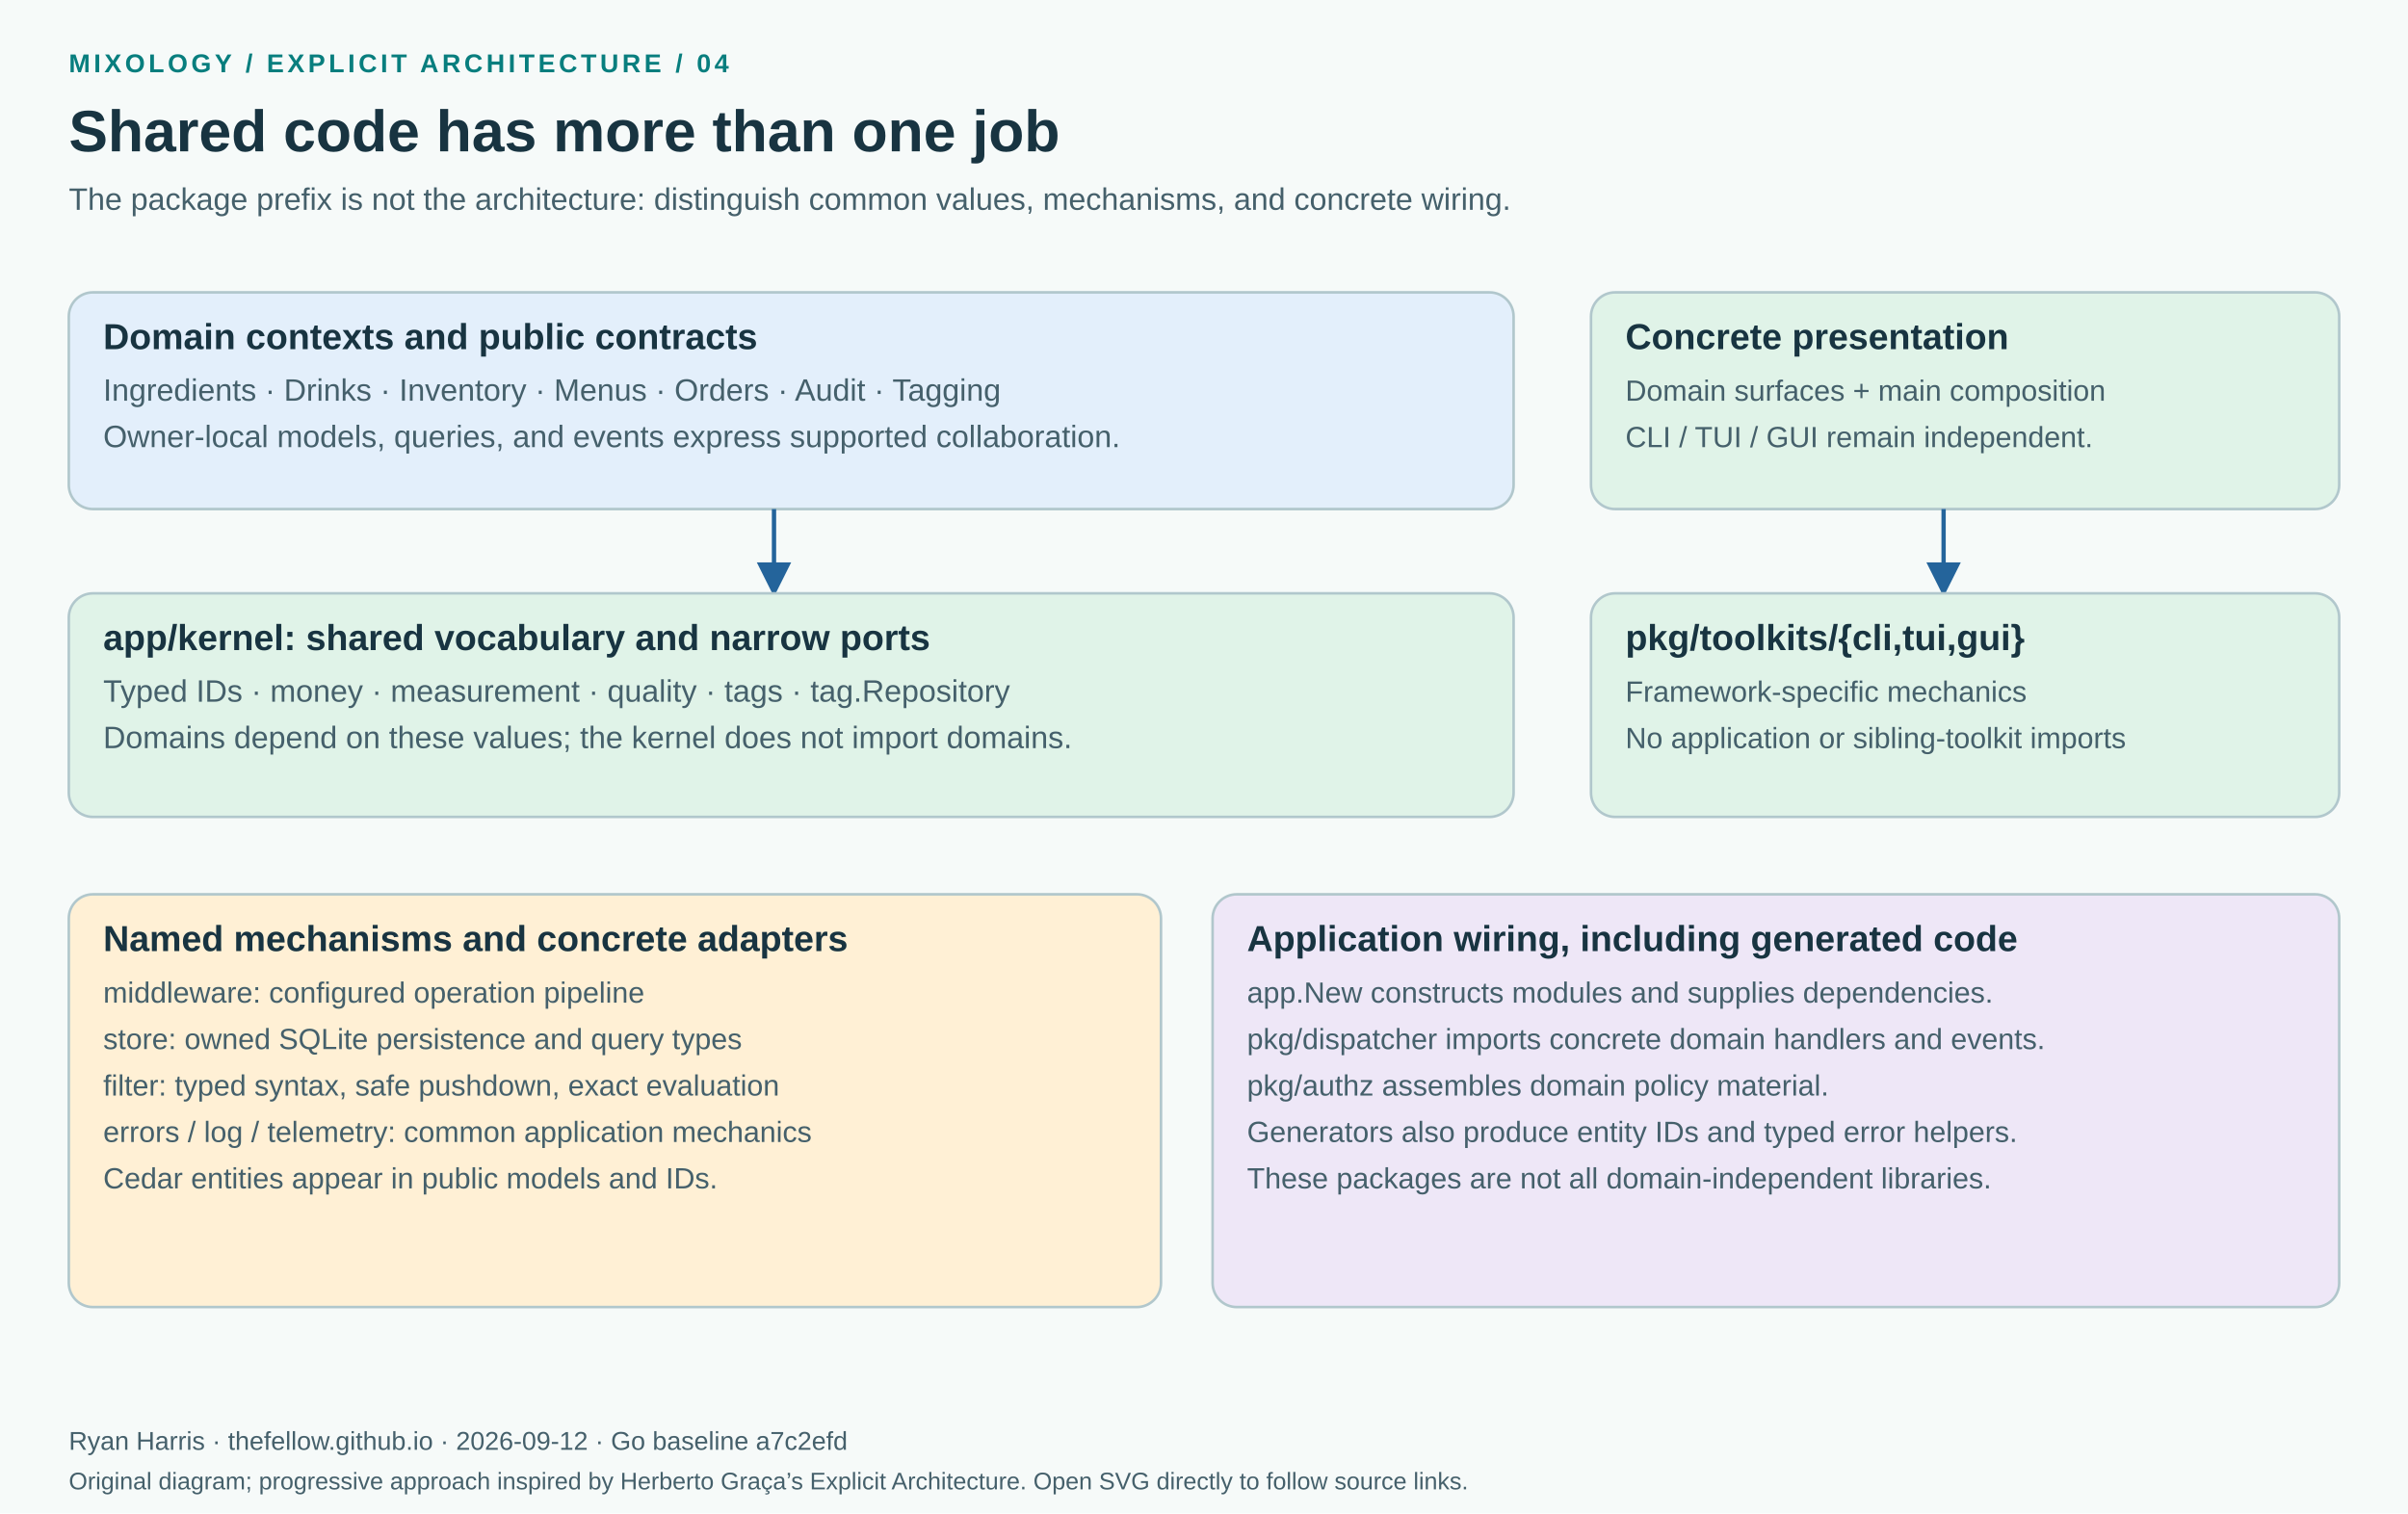
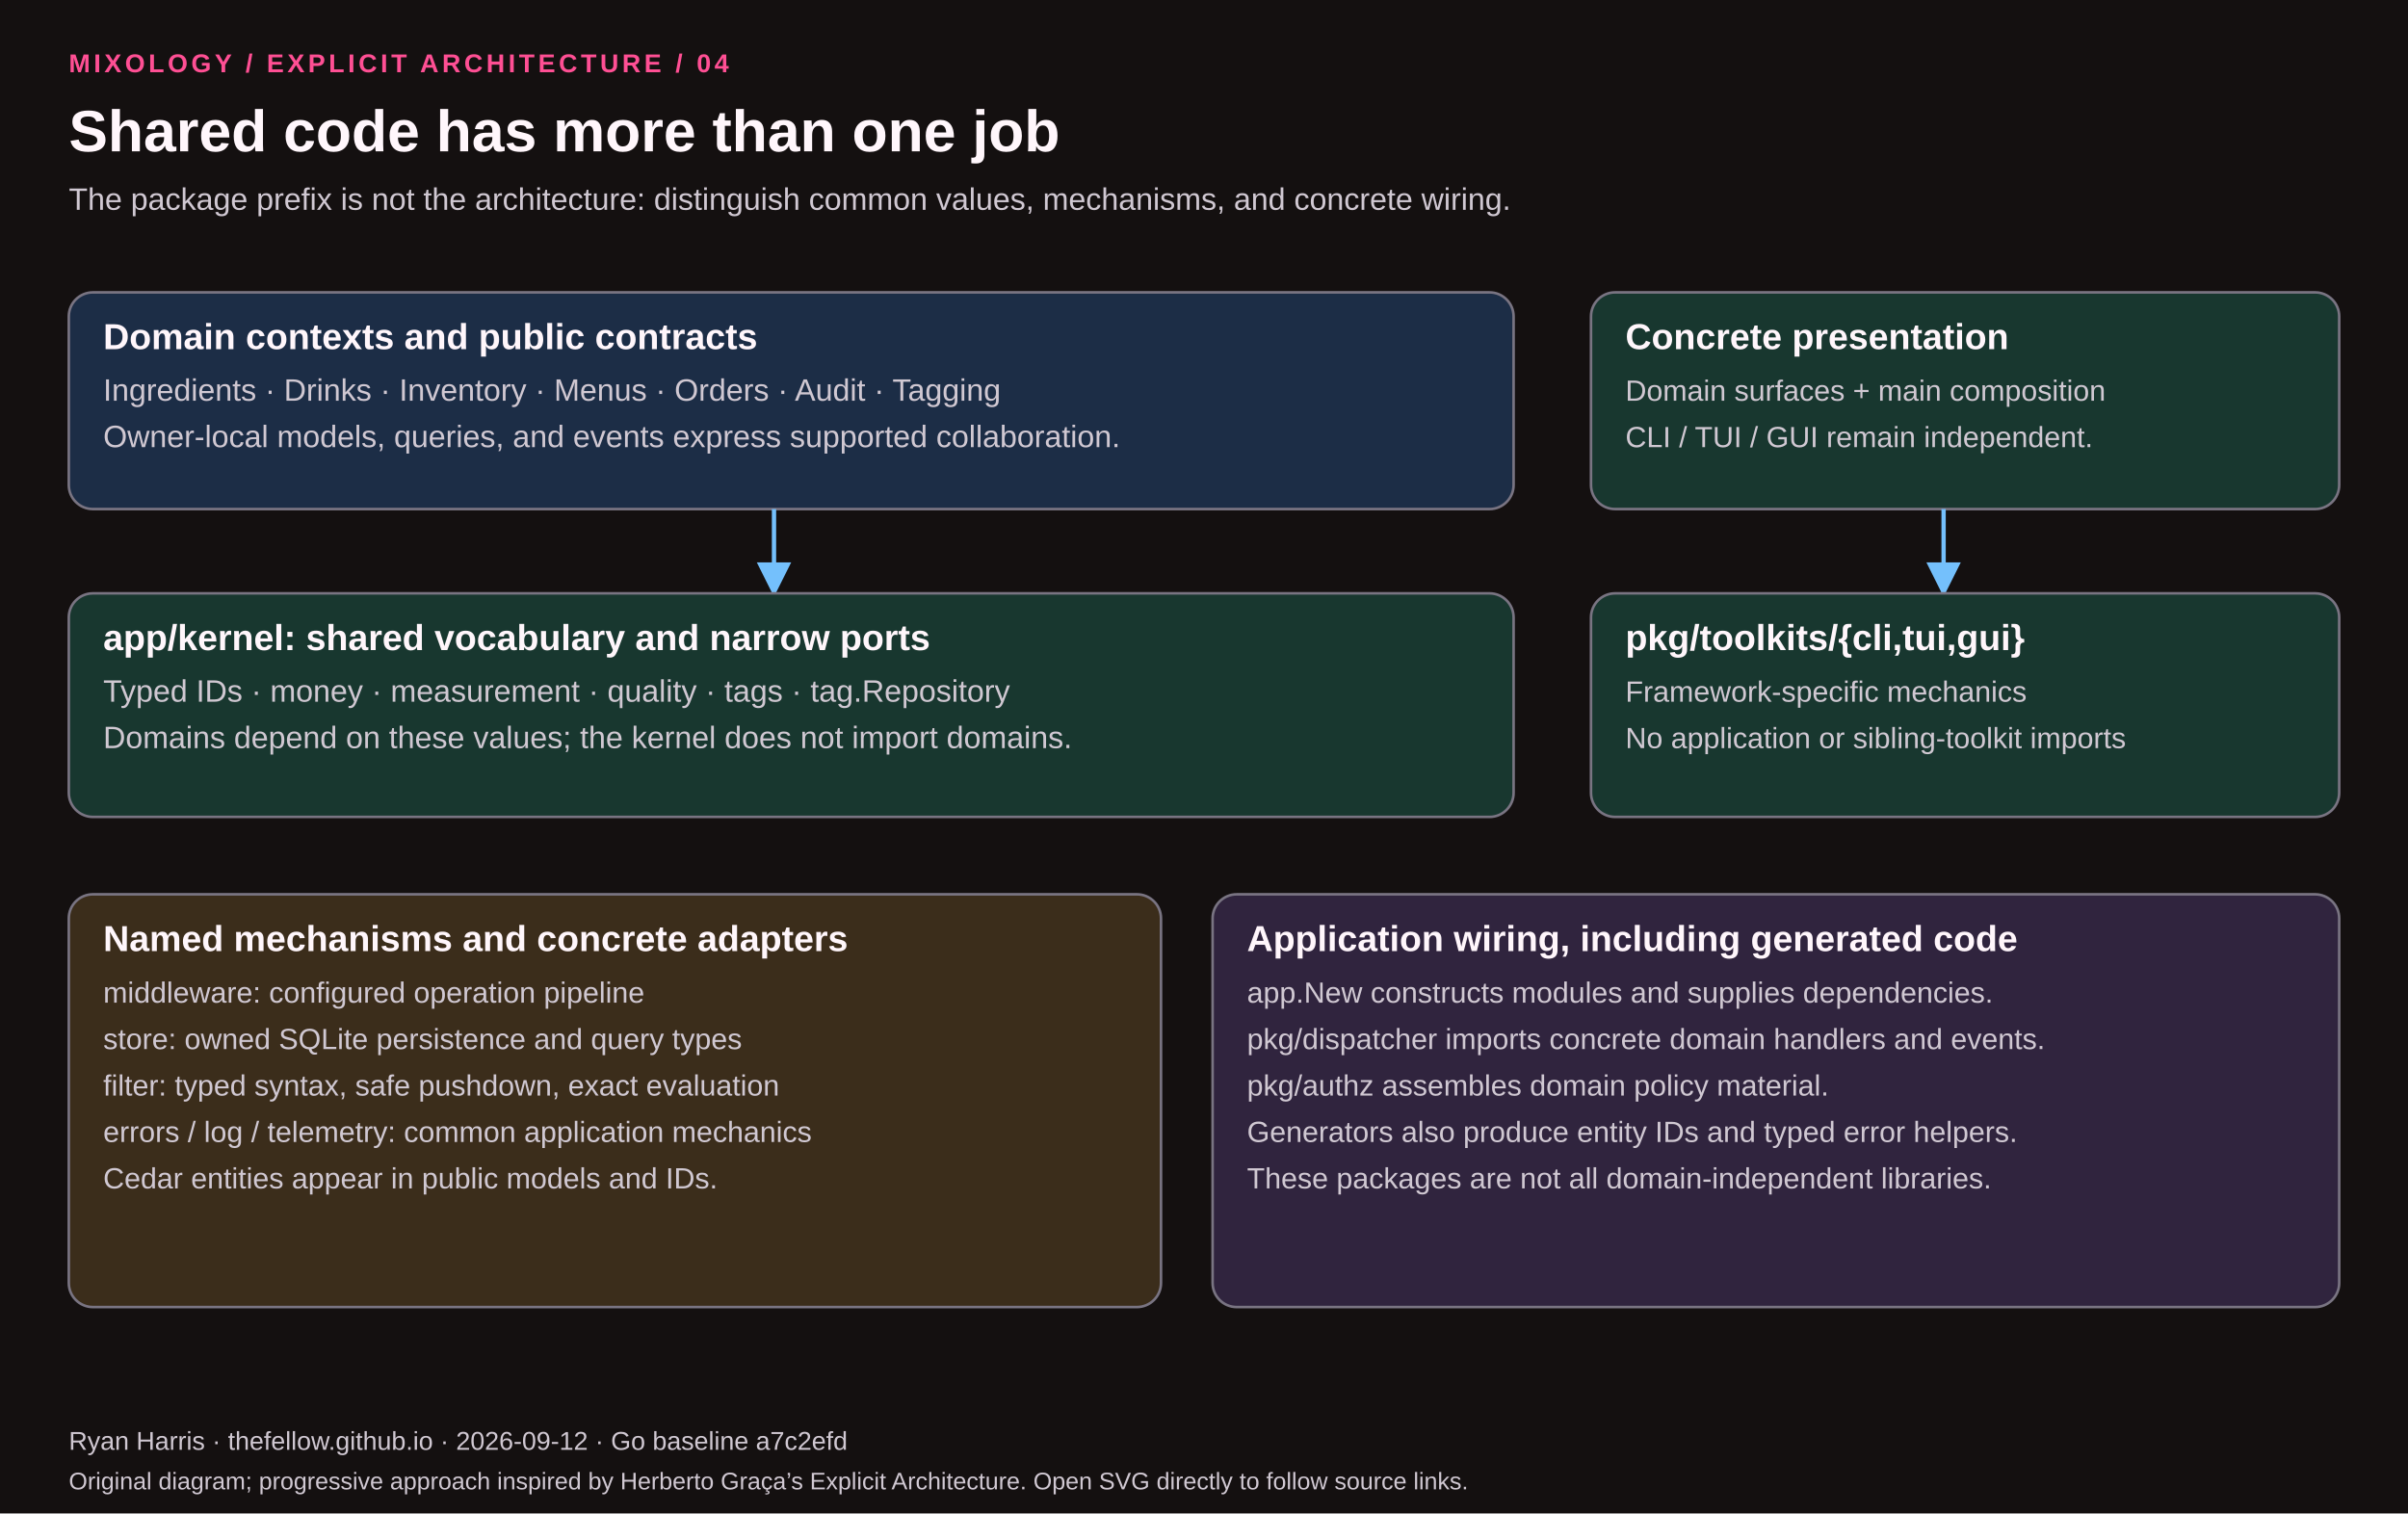
<svg xmlns="http://www.w3.org/2000/svg" xmlns:xlink="http://www.w3.org/1999/xlink" width="1400" height="880" viewBox="0 0 1400 880" role="img" aria-labelledby="title desc">
  <defs>
    <marker id="arrow" viewBox="0 0 10 10" refX="9" refY="5" markerWidth="8" markerHeight="8" orient="auto-start-reverse">
-       <path d="M 0 0 L 10 5 L 0 10 z" fill="#24649b" />
+       <path d="M 0 0 L 10 5 L 0 10 z" fill="#74c0fc" />
    </marker>
    <marker id="flow" viewBox="0 0 10 10" refX="9" refY="5" markerWidth="8" markerHeight="8" orient="auto-start-reverse">
-       <path d="M 0 0 L 10 5 L 0 10 z" fill="#98600b" />
+       <path d="M 0 0 L 10 5 L 0 10 z" fill="#ffc36b" />
    </marker>
  </defs>
-   <style>text {font-family:Arial,Helvetica,sans-serif;fill:#183441} a:hover rect {stroke:#087e7e;stroke-width:3} .muted {fill:#45606b} .mono {font-family:monospace} .eyebrow {font-weight:700;letter-spacing:2px;fill:#087e7e}</style>
-   <rect x="0" y="0" width="1400" height="880" rx="0" fill="#f6faf9" stroke="none" stroke-width="1.5" />
+   <style>text {font-family:Arial,Helvetica,sans-serif;fill:#fff6fb} a:hover rect {stroke:#ff4f94;stroke-width:3} .muted {fill:#d0c8d2} .mono {font-family:monospace} .eyebrow {font-weight:700;letter-spacing:2px;fill:#ff4f94}</style>
+   <rect x="0" y="0" width="1400" height="880" rx="0" fill="#141010" stroke="none" stroke-width="1.5" />
  <text x="40.0" y="42.0" font-size="15" text-anchor="start" class="eyebrow">MIXOLOGY / EXPLICIT ARCHITECTURE / 04</text>
  <text x="40.0" y="88.0" font-size="34" text-anchor="start" font-weight="700">Shared code has more than one job</text>
  <text x="40.0" y="122.0" font-size="18" text-anchor="start" class="muted">The package prefix is not the architecture: distinguish common values, mechanisms, and concrete wiring.</text>
  <a href="https://github.com/TheFellow/go-modular-monolith/blob/a7c2efda8c0cd905089a27060242ff841bb0ad41/docs/architecture.md" xlink:href="https://github.com/TheFellow/go-modular-monolith/blob/a7c2efda8c0cd905089a27060242ff841bb0ad41/docs/architecture.md" target="_blank">
-     <rect x="40" y="170" width="840" height="126" rx="14" fill="#e3effb" stroke="#b1c7cc" stroke-width="1.5" />
+     <rect x="40" y="170" width="840" height="126" rx="14" fill="#1c2d46" stroke="#797482" stroke-width="1.5" />
    <text x="60.0" y="203.0" font-size="21" text-anchor="start" font-weight="700">Domain contexts and public contracts</text>
    <text x="60.0" y="233.0" font-size="18" text-anchor="start" class="muted">Ingredients · Drinks · Inventory · Menus · Orders · Audit · Tagging</text>
    <text x="60.0" y="260.0" font-size="18" text-anchor="start" class="muted">Owner-local models, queries, and events express supported collaboration.</text>
  </a>
  <a href="https://github.com/TheFellow/go-modular-monolith/blob/a7c2efda8c0cd905089a27060242ff841bb0ad41/app/domains/readme.md" xlink:href="https://github.com/TheFellow/go-modular-monolith/blob/a7c2efda8c0cd905089a27060242ff841bb0ad41/app/domains/readme.md" target="_blank">
-     <rect x="925" y="170" width="435" height="126" rx="14" fill="#e0f3e8" stroke="#b1c7cc" stroke-width="1.5" />
+     <rect x="925" y="170" width="435" height="126" rx="14" fill="#18372f" stroke="#797482" stroke-width="1.5" />
    <text x="945.0" y="203.0" font-size="21" text-anchor="start" font-weight="700">Concrete presentation</text>
    <text x="945.0" y="233.0" font-size="17" text-anchor="start" class="muted">Domain surfaces + main composition</text>
    <text x="945.0" y="260.0" font-size="17" text-anchor="start" class="muted">CLI / TUI / GUI remain independent.</text>
  </a>
-   <path d="M450,296 L450,345" fill="none" stroke="#24649b" stroke-width="2.5" marker-end="url(#arrow)" />
-   <path d="M1130,296 L1130,345" fill="none" stroke="#24649b" stroke-width="2.5" marker-end="url(#arrow)" />
+   <path d="M450,296 L450,345" fill="none" stroke="#74c0fc" stroke-width="2.5" marker-end="url(#arrow)" />
+   <path d="M1130,296 L1130,345" fill="none" stroke="#74c0fc" stroke-width="2.5" marker-end="url(#arrow)" />
  <a href="https://github.com/TheFellow/go-modular-monolith/blob/a7c2efda8c0cd905089a27060242ff841bb0ad41/app/kernel/readme.md" xlink:href="https://github.com/TheFellow/go-modular-monolith/blob/a7c2efda8c0cd905089a27060242ff841bb0ad41/app/kernel/readme.md" target="_blank">
-     <rect x="40" y="345" width="840" height="130" rx="14" fill="#e0f3e8" stroke="#b1c7cc" stroke-width="1.5" />
+     <rect x="40" y="345" width="840" height="130" rx="14" fill="#18372f" stroke="#797482" stroke-width="1.5" />
    <text x="60.0" y="378.0" font-size="21" text-anchor="start" font-weight="700">app/kernel: shared vocabulary and narrow ports</text>
    <text x="60.0" y="408.0" font-size="18" text-anchor="start" class="muted">Typed IDs · money · measurement · quality · tags · tag.Repository</text>
    <text x="60.0" y="435.0" font-size="18" text-anchor="start" class="muted">Domains depend on these values; the kernel does not import domains.</text>
  </a>
  <a href="https://github.com/TheFellow/go-modular-monolith/blob/a7c2efda8c0cd905089a27060242ff841bb0ad41/pkg/toolkits/readme.md" xlink:href="https://github.com/TheFellow/go-modular-monolith/blob/a7c2efda8c0cd905089a27060242ff841bb0ad41/pkg/toolkits/readme.md" target="_blank">
-     <rect x="925" y="345" width="435" height="130" rx="14" fill="#e0f3e8" stroke="#b1c7cc" stroke-width="1.5" />
+     <rect x="925" y="345" width="435" height="130" rx="14" fill="#18372f" stroke="#797482" stroke-width="1.5" />
    <text x="945.0" y="378.0" font-size="21" text-anchor="start" font-weight="700">pkg/toolkits/{cli,tui,gui}</text>
    <text x="945.0" y="408.0" font-size="17" text-anchor="start" class="muted">Framework-specific mechanics</text>
    <text x="945.0" y="435.0" font-size="17" text-anchor="start" class="muted">No application or sibling-toolkit imports</text>
  </a>
  <a href="https://github.com/TheFellow/go-modular-monolith/blob/a7c2efda8c0cd905089a27060242ff841bb0ad41/pkg/middleware/chains.go" xlink:href="https://github.com/TheFellow/go-modular-monolith/blob/a7c2efda8c0cd905089a27060242ff841bb0ad41/pkg/middleware/chains.go" target="_blank">
-     <rect x="40" y="520" width="635" height="240" rx="14" fill="#fff0d5" stroke="#b1c7cc" stroke-width="1.5" />
+     <rect x="40" y="520" width="635" height="240" rx="14" fill="#3b2d1b" stroke="#797482" stroke-width="1.5" />
    <text x="60.0" y="553.0" font-size="21" text-anchor="start" font-weight="700">Named mechanisms and concrete adapters</text>
    <text x="60.0" y="583.0" font-size="17" text-anchor="start" class="muted">middleware: configured operation pipeline</text>
    <text x="60.0" y="610.0" font-size="17" text-anchor="start" class="muted">store: owned SQLite persistence and query types</text>
    <text x="60.0" y="637.0" font-size="17" text-anchor="start" class="muted">filter: typed syntax, safe pushdown, exact evaluation</text>
    <text x="60.0" y="664.0" font-size="17" text-anchor="start" class="muted">errors / log / telemetry: common application mechanics</text>
    <text x="60.0" y="691.0" font-size="17" text-anchor="start" class="muted">Cedar entities appear in public models and IDs.</text>
  </a>
  <a href="https://github.com/TheFellow/go-modular-monolith/blob/a7c2efda8c0cd905089a27060242ff841bb0ad41/app/app.go" xlink:href="https://github.com/TheFellow/go-modular-monolith/blob/a7c2efda8c0cd905089a27060242ff841bb0ad41/app/app.go" target="_blank">
-     <rect x="705" y="520" width="655" height="240" rx="14" fill="#eee7f7" stroke="#b1c7cc" stroke-width="1.5" />
+     <rect x="705" y="520" width="655" height="240" rx="14" fill="#30243e" stroke="#797482" stroke-width="1.5" />
    <text x="725.0" y="553.0" font-size="21" text-anchor="start" font-weight="700">Application wiring, including generated code</text>
    <text x="725.0" y="583.0" font-size="17" text-anchor="start" class="muted">app.New constructs modules and supplies dependencies.</text>
    <text x="725.0" y="610.0" font-size="17" text-anchor="start" class="muted">pkg/dispatcher imports concrete domain handlers and events.</text>
    <text x="725.0" y="637.0" font-size="17" text-anchor="start" class="muted">pkg/authz assembles domain policy material.</text>
    <text x="725.0" y="664.0" font-size="17" text-anchor="start" class="muted">Generators also produce entity IDs and typed error helpers.</text>
    <text x="725.0" y="691.0" font-size="17" text-anchor="start" class="muted">These packages are not all domain-independent libraries.</text>
  </a>
  <text x="40.0" y="843.0" font-size="15" text-anchor="start" class="muted">Ryan Harris · thefellow.github.io · 2026-09-12 · Go baseline a7c2efd</text>
  <text x="40.0" y="866.0" font-size="14" text-anchor="start" class="muted">Original diagram; progressive approach inspired by Herberto Graça’s Explicit Architecture. Open SVG directly to follow source links.</text>
</svg>
